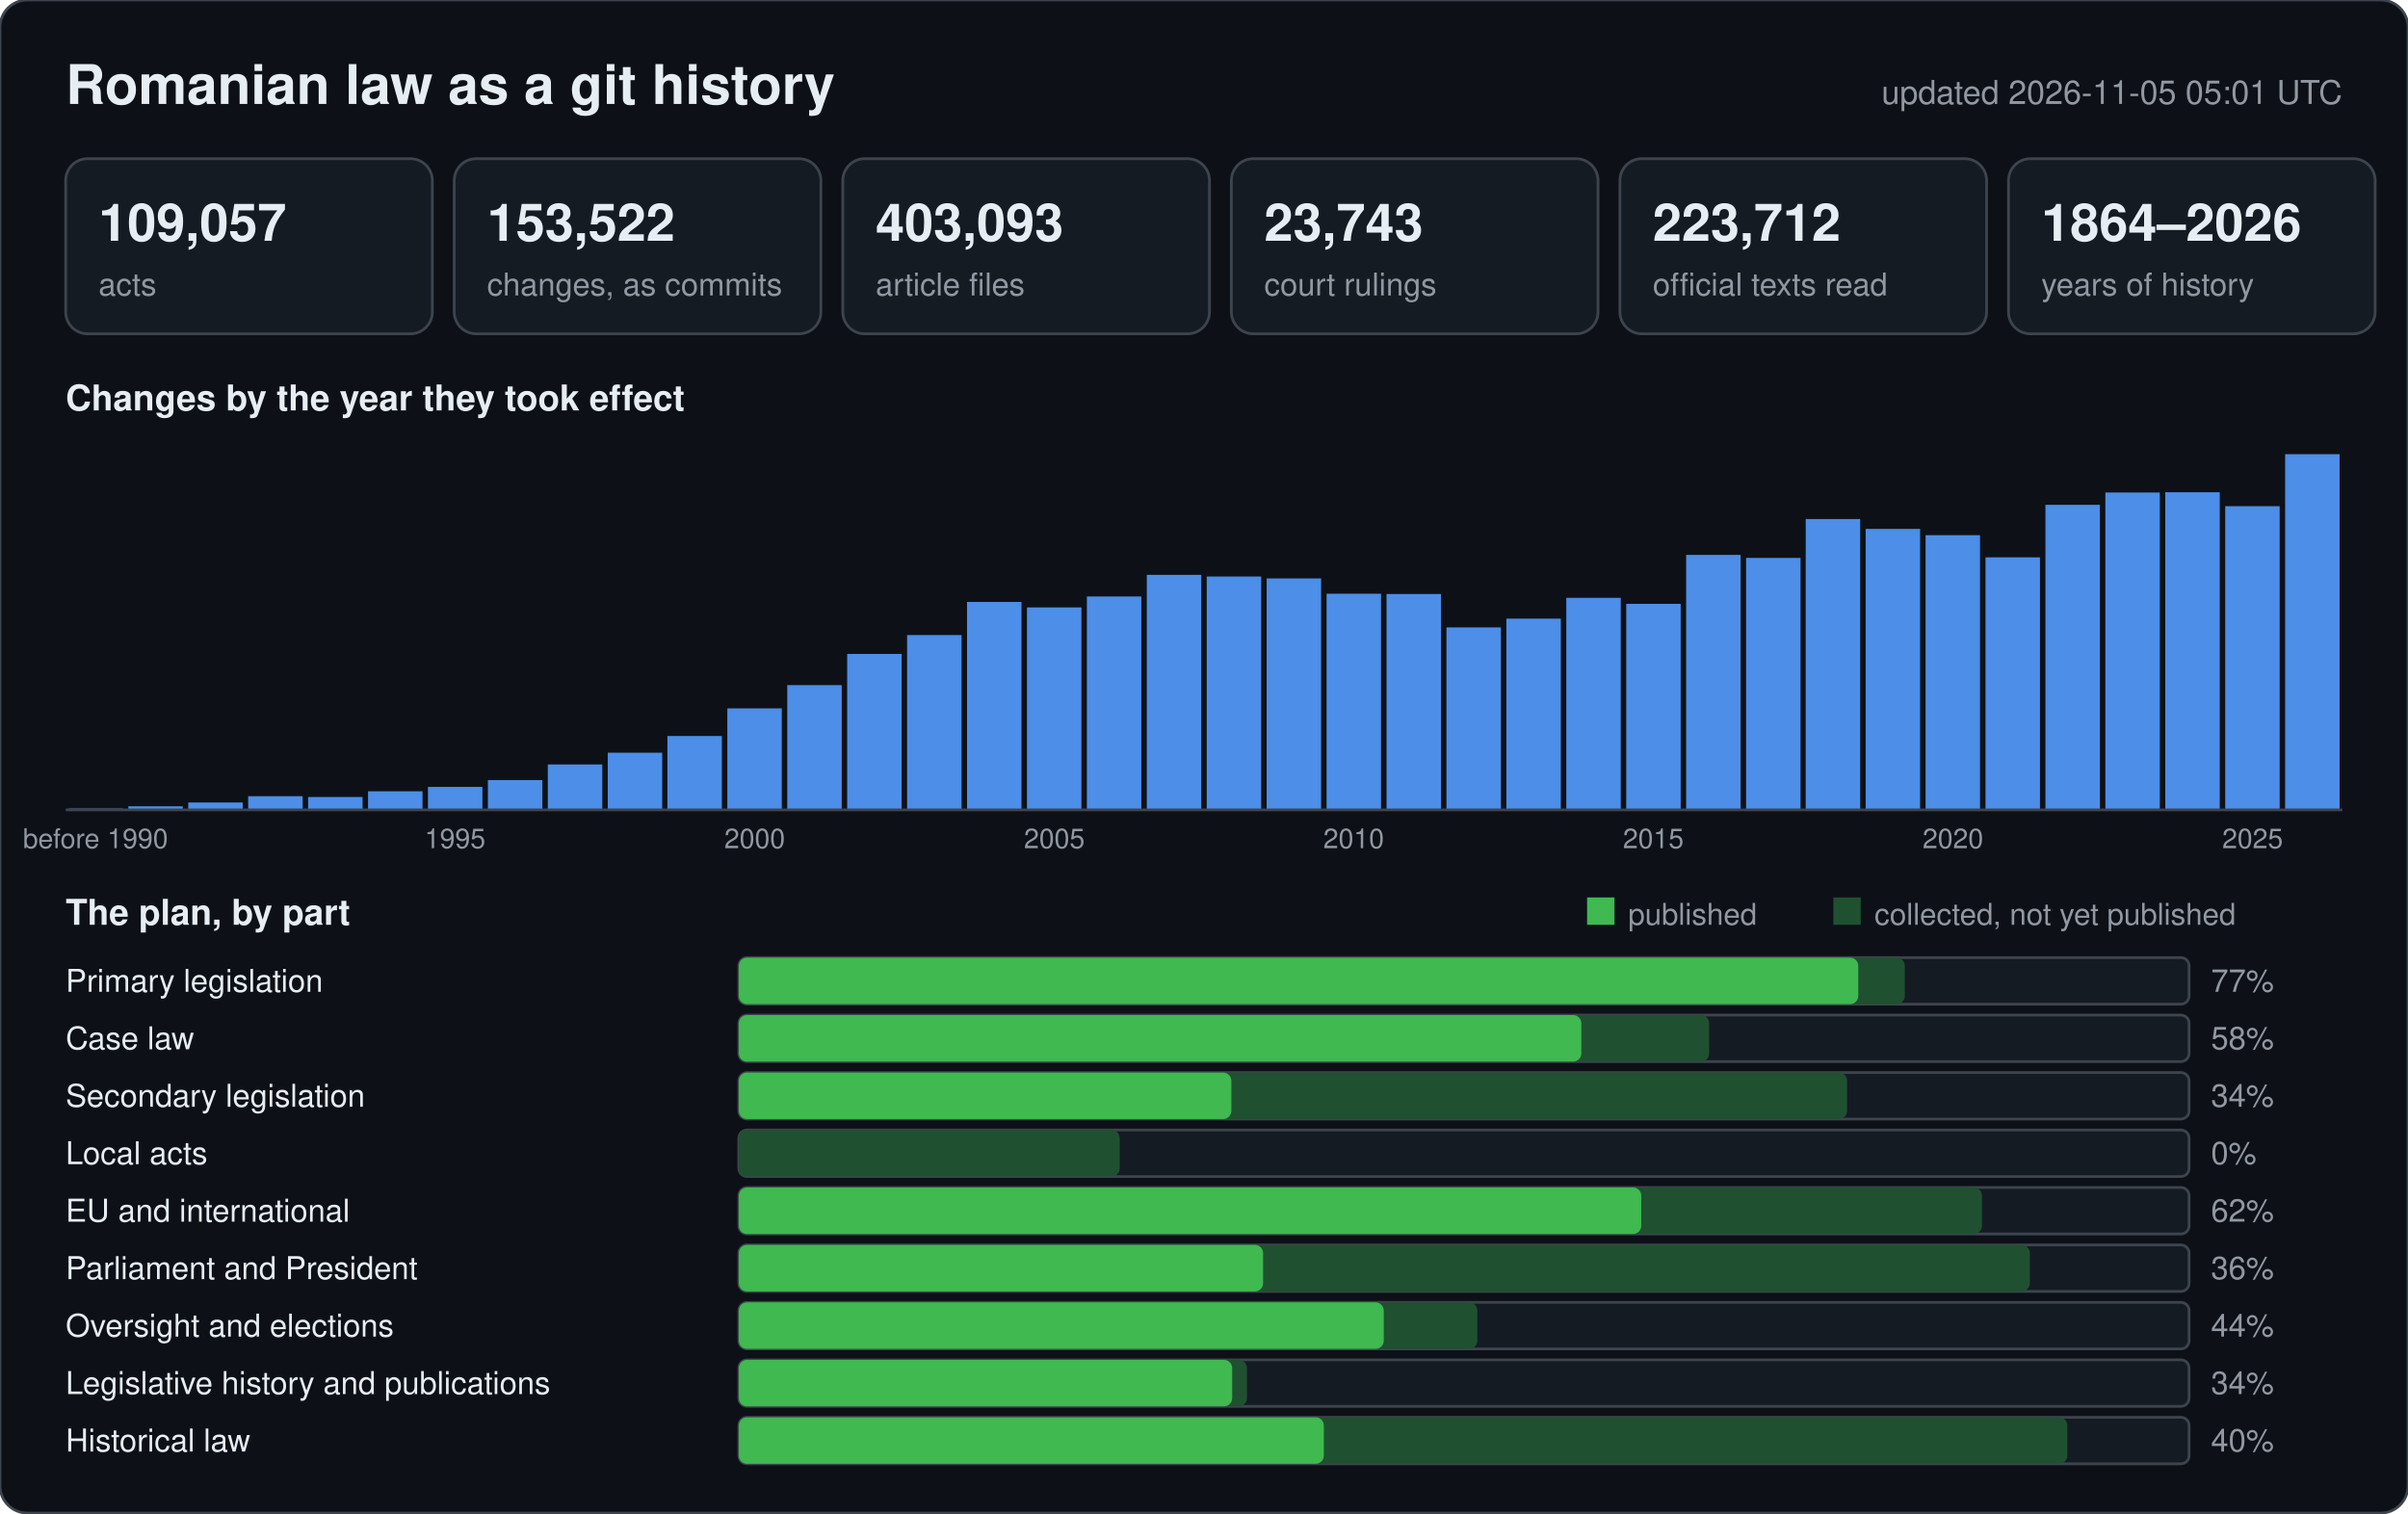
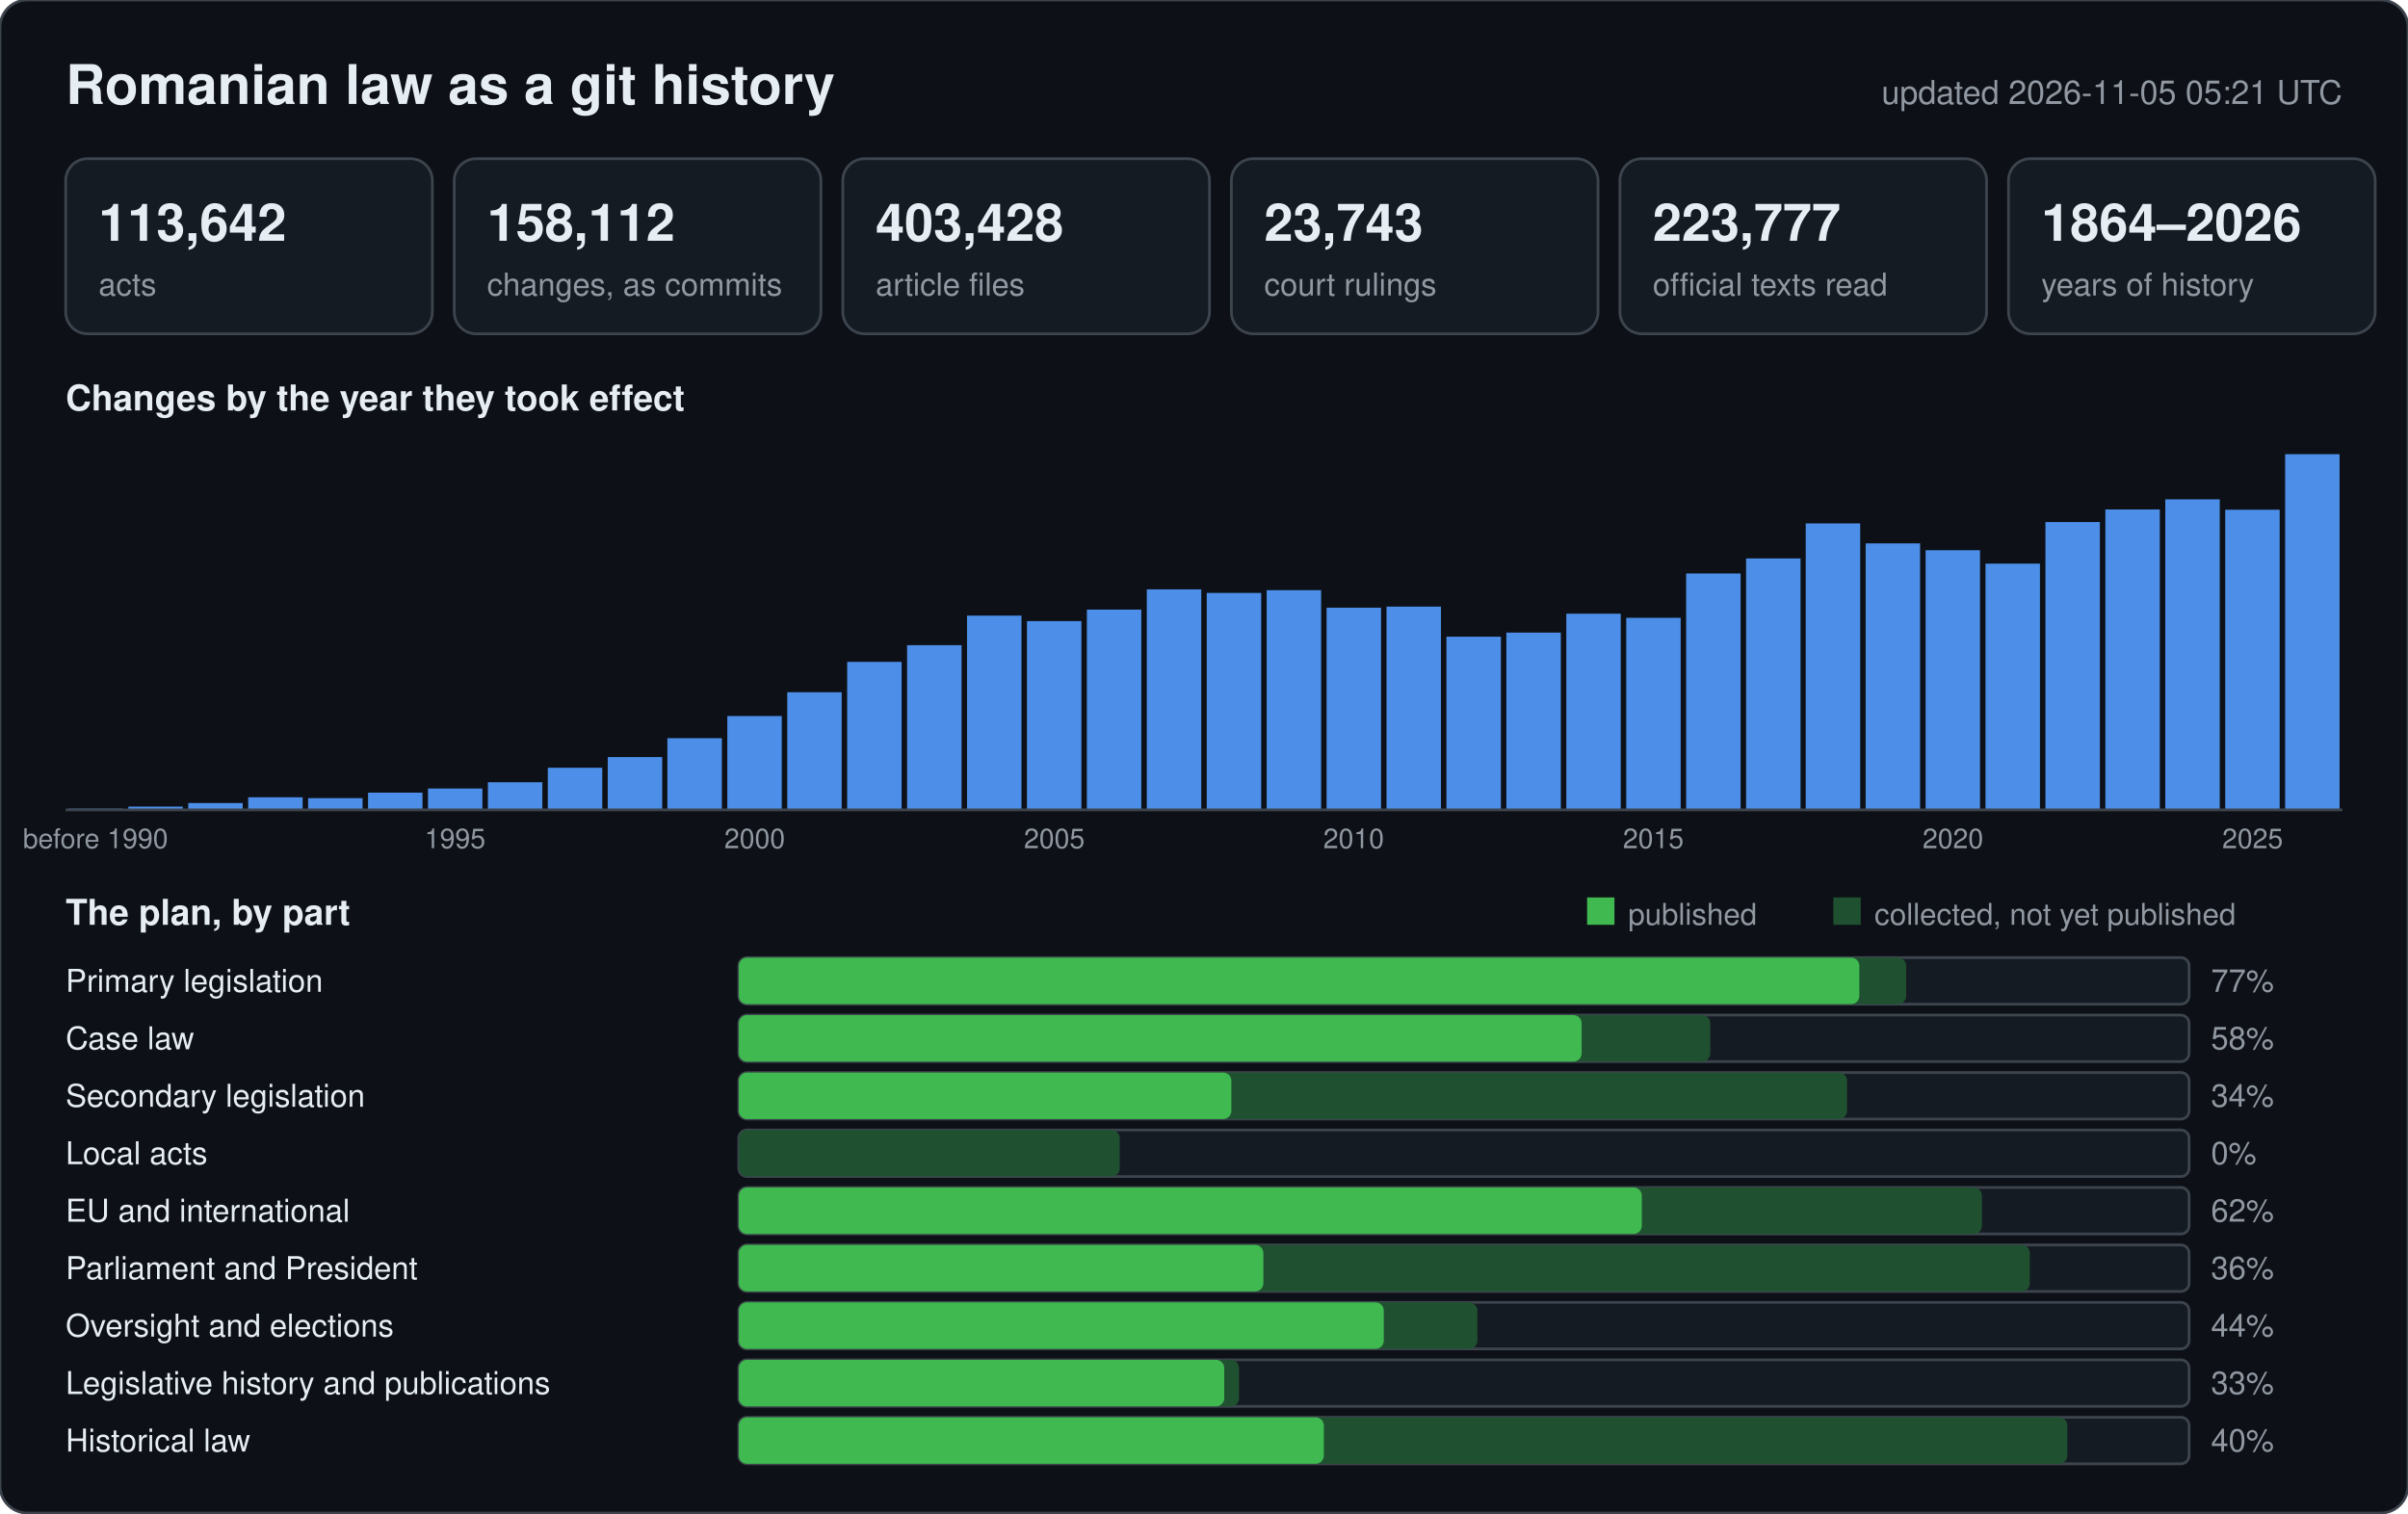
<svg xmlns="http://www.w3.org/2000/svg" width="880" height="553" viewBox="0 0 880 553" font-family="-apple-system,BlinkMacSystemFont,Segoe UI,Helvetica,Arial,sans-serif">
  <rect width="880" height="553" rx="10" fill="#0d1117" stroke="#3d444d" />
  <text x="24" y="38" font-size="20" font-weight="600" fill="#e6edf3">Romanian law as a git history</text>
-   <text x="856" y="38" font-size="12" text-anchor="end" fill="#9198a1">updated 2026-11-05 05:01 UTC</text>
+   <text x="856" y="38" font-size="12" text-anchor="end" fill="#9198a1">updated 2026-11-05 05:21 UTC</text>
  <rect x="24" y="58" width="134" height="64" rx="8" fill="#151b23" stroke="#3d444d" />
-   <text x="36" y="88" font-size="19" font-weight="600" fill="#e6edf3">109,057</text>
+   <text x="36" y="88" font-size="19" font-weight="600" fill="#e6edf3">113,642</text>
  <text x="36" y="108" font-size="11.5" fill="#9198a1">acts</text>
  <rect x="166" y="58" width="134" height="64" rx="8" fill="#151b23" stroke="#3d444d" />
-   <text x="178" y="88" font-size="19" font-weight="600" fill="#e6edf3">153,522</text>
+   <text x="178" y="88" font-size="19" font-weight="600" fill="#e6edf3">158,112</text>
  <text x="178" y="108" font-size="11.5" fill="#9198a1">changes, as commits</text>
  <rect x="308" y="58" width="134" height="64" rx="8" fill="#151b23" stroke="#3d444d" />
-   <text x="320" y="88" font-size="19" font-weight="600" fill="#e6edf3">403,093</text>
+   <text x="320" y="88" font-size="19" font-weight="600" fill="#e6edf3">403,428</text>
  <text x="320" y="108" font-size="11.5" fill="#9198a1">article files</text>
  <rect x="450" y="58" width="134" height="64" rx="8" fill="#151b23" stroke="#3d444d" />
  <text x="462" y="88" font-size="19" font-weight="600" fill="#e6edf3">23,743</text>
  <text x="462" y="108" font-size="11.5" fill="#9198a1">court rulings</text>
  <rect x="592" y="58" width="134" height="64" rx="8" fill="#151b23" stroke="#3d444d" />
-   <text x="604" y="88" font-size="19" font-weight="600" fill="#e6edf3">223,712</text>
+   <text x="604" y="88" font-size="19" font-weight="600" fill="#e6edf3">223,777</text>
  <text x="604" y="108" font-size="11.5" fill="#9198a1">official texts read</text>
  <rect x="734" y="58" width="134" height="64" rx="8" fill="#151b23" stroke="#3d444d" />
  <text x="746" y="88" font-size="19" font-weight="600" fill="#e6edf3">1864–2026</text>
  <text x="746" y="108" font-size="11.5" fill="#9198a1">years of history</text>
  <text x="24" y="150" font-size="13" font-weight="600" fill="#e6edf3">Changes by the year they took effect</text>
-   <rect x="25.0" y="295.3" width="19.9" height="0.7" fill="#2b4a75" />
+   <rect x="25.0" y="295.4" width="19.9" height="0.6" fill="#2b4a75" />
  <text x="34.9" y="310" font-size="10" text-anchor="middle" fill="#9198a1">before 1990</text>
-   <rect x="46.9" y="294.7" width="19.9" height="1.3" fill="#4c8ee8" />
-   <rect x="68.8" y="293.3" width="19.9" height="2.7" fill="#4c8ee8" />
-   <rect x="90.7" y="291.0" width="19.9" height="5.0" fill="#4c8ee8" />
-   <rect x="112.6" y="291.3" width="19.9" height="4.7" fill="#4c8ee8" />
-   <rect x="134.5" y="289.2" width="19.9" height="6.8" fill="#4c8ee8" />
-   <rect x="156.4" y="287.6" width="19.9" height="8.4" fill="#4c8ee8" />
+   <rect x="46.9" y="294.8" width="19.9" height="1.2" fill="#4c8ee8" />
+   <rect x="68.8" y="293.5" width="19.9" height="2.5" fill="#4c8ee8" />
+   <rect x="90.7" y="291.4" width="19.9" height="4.6" fill="#4c8ee8" />
+   <rect x="112.6" y="291.7" width="19.9" height="4.3" fill="#4c8ee8" />
+   <rect x="134.5" y="289.7" width="19.9" height="6.3" fill="#4c8ee8" />
+   <rect x="156.4" y="288.2" width="19.9" height="7.8" fill="#4c8ee8" />
  <text x="166.3" y="310" font-size="10" text-anchor="middle" fill="#9198a1">1995</text>
-   <rect x="178.3" y="285.1" width="19.9" height="10.9" fill="#4c8ee8" />
-   <rect x="200.2" y="279.4" width="19.9" height="16.6" fill="#4c8ee8" />
-   <rect x="222.1" y="275.1" width="19.9" height="20.9" fill="#4c8ee8" />
-   <rect x="243.9" y="269.0" width="19.9" height="27.0" fill="#4c8ee8" />
-   <rect x="265.8" y="258.9" width="19.9" height="37.1" fill="#4c8ee8" />
+   <rect x="178.3" y="285.9" width="19.9" height="10.1" fill="#4c8ee8" />
+   <rect x="200.2" y="280.6" width="19.9" height="15.4" fill="#4c8ee8" />
+   <rect x="222.1" y="276.7" width="19.9" height="19.3" fill="#4c8ee8" />
+   <rect x="243.9" y="269.8" width="19.9" height="26.2" fill="#4c8ee8" />
+   <rect x="265.8" y="261.7" width="19.9" height="34.3" fill="#4c8ee8" />
  <text x="275.8" y="310" font-size="10" text-anchor="middle" fill="#9198a1">2000</text>
-   <rect x="287.7" y="250.4" width="19.9" height="45.6" fill="#4c8ee8" />
-   <rect x="309.6" y="239.0" width="19.9" height="57.0" fill="#4c8ee8" />
-   <rect x="331.5" y="232.1" width="19.9" height="63.9" fill="#4c8ee8" />
-   <rect x="353.4" y="220.0" width="19.9" height="76.0" fill="#4c8ee8" />
-   <rect x="375.3" y="222.0" width="19.9" height="74.0" fill="#4c8ee8" />
+   <rect x="287.7" y="253.0" width="19.9" height="43.0" fill="#4c8ee8" />
+   <rect x="309.6" y="241.9" width="19.9" height="54.1" fill="#4c8ee8" />
+   <rect x="331.5" y="235.8" width="19.9" height="60.2" fill="#4c8ee8" />
+   <rect x="353.4" y="225.0" width="19.9" height="71.0" fill="#4c8ee8" />
+   <rect x="375.3" y="227.0" width="19.9" height="69.0" fill="#4c8ee8" />
  <text x="385.3" y="310" font-size="10" text-anchor="middle" fill="#9198a1">2005</text>
-   <rect x="397.2" y="218.0" width="19.9" height="78.0" fill="#4c8ee8" />
-   <rect x="419.1" y="210.1" width="19.9" height="85.9" fill="#4c8ee8" />
-   <rect x="441.0" y="210.7" width="19.9" height="85.3" fill="#4c8ee8" />
-   <rect x="462.9" y="211.4" width="19.9" height="84.6" fill="#4c8ee8" />
-   <rect x="484.8" y="217.0" width="19.9" height="79.0" fill="#4c8ee8" />
+   <rect x="397.2" y="222.8" width="19.9" height="73.2" fill="#4c8ee8" />
+   <rect x="419.1" y="215.4" width="19.9" height="80.6" fill="#4c8ee8" />
+   <rect x="441.0" y="216.7" width="19.9" height="79.3" fill="#4c8ee8" />
+   <rect x="462.9" y="215.7" width="19.9" height="80.3" fill="#4c8ee8" />
+   <rect x="484.8" y="222.1" width="19.9" height="73.9" fill="#4c8ee8" />
  <text x="494.7" y="310" font-size="10" text-anchor="middle" fill="#9198a1">2010</text>
-   <rect x="506.7" y="217.1" width="19.9" height="78.9" fill="#4c8ee8" />
-   <rect x="528.6" y="229.3" width="19.9" height="66.7" fill="#4c8ee8" />
-   <rect x="550.5" y="226.1" width="19.9" height="69.9" fill="#4c8ee8" />
-   <rect x="572.4" y="218.5" width="19.9" height="77.5" fill="#4c8ee8" />
-   <rect x="594.3" y="220.7" width="19.9" height="75.3" fill="#4c8ee8" />
+   <rect x="506.7" y="221.7" width="19.9" height="74.3" fill="#4c8ee8" />
+   <rect x="528.6" y="232.7" width="19.9" height="63.3" fill="#4c8ee8" />
+   <rect x="550.5" y="231.2" width="19.9" height="64.8" fill="#4c8ee8" />
+   <rect x="572.4" y="224.3" width="19.9" height="71.7" fill="#4c8ee8" />
+   <rect x="594.3" y="225.8" width="19.9" height="70.2" fill="#4c8ee8" />
  <text x="604.2" y="310" font-size="10" text-anchor="middle" fill="#9198a1">2015</text>
-   <rect x="616.2" y="202.8" width="19.9" height="93.2" fill="#4c8ee8" />
-   <rect x="638.1" y="203.9" width="19.9" height="92.1" fill="#4c8ee8" />
-   <rect x="659.9" y="189.7" width="19.9" height="106.3" fill="#4c8ee8" />
-   <rect x="681.8" y="193.3" width="19.9" height="102.7" fill="#4c8ee8" />
-   <rect x="703.7" y="195.6" width="19.9" height="100.4" fill="#4c8ee8" />
+   <rect x="616.2" y="209.6" width="19.9" height="86.4" fill="#4c8ee8" />
+   <rect x="638.1" y="204.1" width="19.9" height="91.9" fill="#4c8ee8" />
+   <rect x="659.9" y="191.3" width="19.9" height="104.7" fill="#4c8ee8" />
+   <rect x="681.8" y="198.6" width="19.9" height="97.4" fill="#4c8ee8" />
+   <rect x="703.7" y="201.1" width="19.9" height="94.9" fill="#4c8ee8" />
  <text x="713.7" y="310" font-size="10" text-anchor="middle" fill="#9198a1">2020</text>
-   <rect x="725.6" y="203.7" width="19.9" height="92.3" fill="#4c8ee8" />
-   <rect x="747.5" y="184.5" width="19.9" height="111.5" fill="#4c8ee8" />
-   <rect x="769.4" y="180.0" width="19.9" height="116.0" fill="#4c8ee8" />
-   <rect x="791.3" y="179.9" width="19.9" height="116.1" fill="#4c8ee8" />
-   <rect x="813.2" y="185.0" width="19.9" height="111.0" fill="#4c8ee8" />
+   <rect x="725.6" y="206.0" width="19.9" height="90.0" fill="#4c8ee8" />
+   <rect x="747.5" y="190.8" width="19.9" height="105.2" fill="#4c8ee8" />
+   <rect x="769.4" y="186.2" width="19.9" height="109.8" fill="#4c8ee8" />
+   <rect x="791.3" y="182.5" width="19.9" height="113.5" fill="#4c8ee8" />
+   <rect x="813.2" y="186.3" width="19.9" height="109.7" fill="#4c8ee8" />
  <text x="823.2" y="310" font-size="10" text-anchor="middle" fill="#9198a1">2025</text>
  <rect x="835.1" y="166.0" width="19.9" height="130.0" fill="#4c8ee8" />
  <line x1="24" y1="296" x2="856" y2="296" stroke="#3d444d" />
  <text x="24" y="338" font-size="13" font-weight="600" fill="#e6edf3">The plan, by part</text>
  <rect x="580" y="328" width="10" height="10" fill="#3fb950" />
  <text x="595" y="338" font-size="11" fill="#9198a1">published</text>
  <rect x="670" y="328" width="10" height="10" fill="#1f5130" />
  <text x="685" y="338" font-size="11" fill="#9198a1">collected, not yet published</text>
  <text x="24" y="362.5" font-size="11.5" fill="#e6edf3">Primary legislation</text>
  <rect x="270" y="350" width="530" height="17" rx="3" fill="#151b23" stroke="#3d444d" />
-   <rect x="270" y="350" width="426.1" height="17" rx="3" fill="#1f5130" />
-   <rect x="270" y="350" width="409.1" height="17" rx="3" fill="#3fb950" />
+   <rect x="270" y="350" width="426.6" height="17" rx="3" fill="#1f5130" />
+   <rect x="270" y="350" width="409.5" height="17" rx="3" fill="#3fb950" />
  <text x="808" y="362.5" font-size="11.5" fill="#9198a1">77%</text>
  <text x="24" y="383.5" font-size="11.5" fill="#e6edf3">Case law</text>
  <rect x="270" y="371" width="530" height="17" rx="3" fill="#151b23" stroke="#3d444d" />
-   <rect x="270" y="371" width="354.6" height="17" rx="3" fill="#1f5130" />
-   <rect x="270" y="371" width="307.9" height="17" rx="3" fill="#3fb950" />
+   <rect x="270" y="371" width="355.0" height="17" rx="3" fill="#1f5130" />
+   <rect x="270" y="371" width="308.0" height="17" rx="3" fill="#3fb950" />
  <text x="808" y="383.5" font-size="11.5" fill="#9198a1">58%</text>
  <text x="24" y="404.5" font-size="11.5" fill="#e6edf3">Secondary legislation</text>
  <rect x="270" y="392" width="530" height="17" rx="3" fill="#151b23" stroke="#3d444d" />
  <rect x="270" y="392" width="405.0" height="17" rx="3" fill="#1f5130" />
  <rect x="270" y="392" width="180.0" height="17" rx="3" fill="#3fb950" />
  <text x="808" y="404.5" font-size="11.5" fill="#9198a1">34%</text>
  <text x="24" y="425.5" font-size="11.5" fill="#e6edf3">Local acts</text>
  <rect x="270" y="413" width="530" height="17" rx="3" fill="#151b23" stroke="#3d444d" />
  <rect x="270" y="413" width="139.2" height="17" rx="3" fill="#1f5130" />
  <rect x="270" y="413" width="0.0" height="17" rx="3" fill="#3fb950" />
  <text x="808" y="425.5" font-size="11.5" fill="#9198a1">0%</text>
  <text x="24" y="446.5" font-size="11.5" fill="#e6edf3">EU and international</text>
  <rect x="270" y="434" width="530" height="17" rx="3" fill="#151b23" stroke="#3d444d" />
  <rect x="270" y="434" width="454.3" height="17" rx="3" fill="#1f5130" />
-   <rect x="270" y="434" width="329.8" height="17" rx="3" fill="#3fb950" />
+   <rect x="270" y="434" width="330.0" height="17" rx="3" fill="#3fb950" />
  <text x="808" y="446.5" font-size="11.5" fill="#9198a1">62%</text>
  <text x="24" y="467.5" font-size="11.5" fill="#e6edf3">Parliament and President</text>
  <rect x="270" y="455" width="530" height="17" rx="3" fill="#151b23" stroke="#3d444d" />
  <rect x="270" y="455" width="471.8" height="17" rx="3" fill="#1f5130" />
-   <rect x="270" y="455" width="191.6" height="17" rx="3" fill="#3fb950" />
+   <rect x="270" y="455" width="191.7" height="17" rx="3" fill="#3fb950" />
  <text x="808" y="467.5" font-size="11.5" fill="#9198a1">36%</text>
  <text x="24" y="488.5" font-size="11.5" fill="#e6edf3">Oversight and elections</text>
  <rect x="270" y="476" width="530" height="17" rx="3" fill="#151b23" stroke="#3d444d" />
  <rect x="270" y="476" width="269.9" height="17" rx="3" fill="#1f5130" />
  <rect x="270" y="476" width="235.7" height="17" rx="3" fill="#3fb950" />
  <text x="808" y="488.5" font-size="11.5" fill="#9198a1">44%</text>
  <text x="24" y="509.5" font-size="11.5" fill="#e6edf3">Legislative history and publications</text>
  <rect x="270" y="497" width="530" height="17" rx="3" fill="#151b23" stroke="#3d444d" />
-   <rect x="270" y="497" width="185.7" height="17" rx="3" fill="#1f5130" />
-   <rect x="270" y="497" width="180.3" height="17" rx="3" fill="#3fb950" />
-   <text x="808" y="509.5" font-size="11.5" fill="#9198a1">34%</text>
+   <rect x="270" y="497" width="182.8" height="17" rx="3" fill="#1f5130" />
+   <rect x="270" y="497" width="177.4" height="17" rx="3" fill="#3fb950" />
+   <text x="808" y="509.5" font-size="11.5" fill="#9198a1">33%</text>
  <text x="24" y="530.5" font-size="11.5" fill="#e6edf3">Historical law</text>
  <rect x="270" y="518" width="530" height="17" rx="3" fill="#151b23" stroke="#3d444d" />
  <rect x="270" y="518" width="485.5" height="17" rx="3" fill="#1f5130" />
  <rect x="270" y="518" width="213.8" height="17" rx="3" fill="#3fb950" />
  <text x="808" y="530.5" font-size="11.5" fill="#9198a1">40%</text>
</svg>
